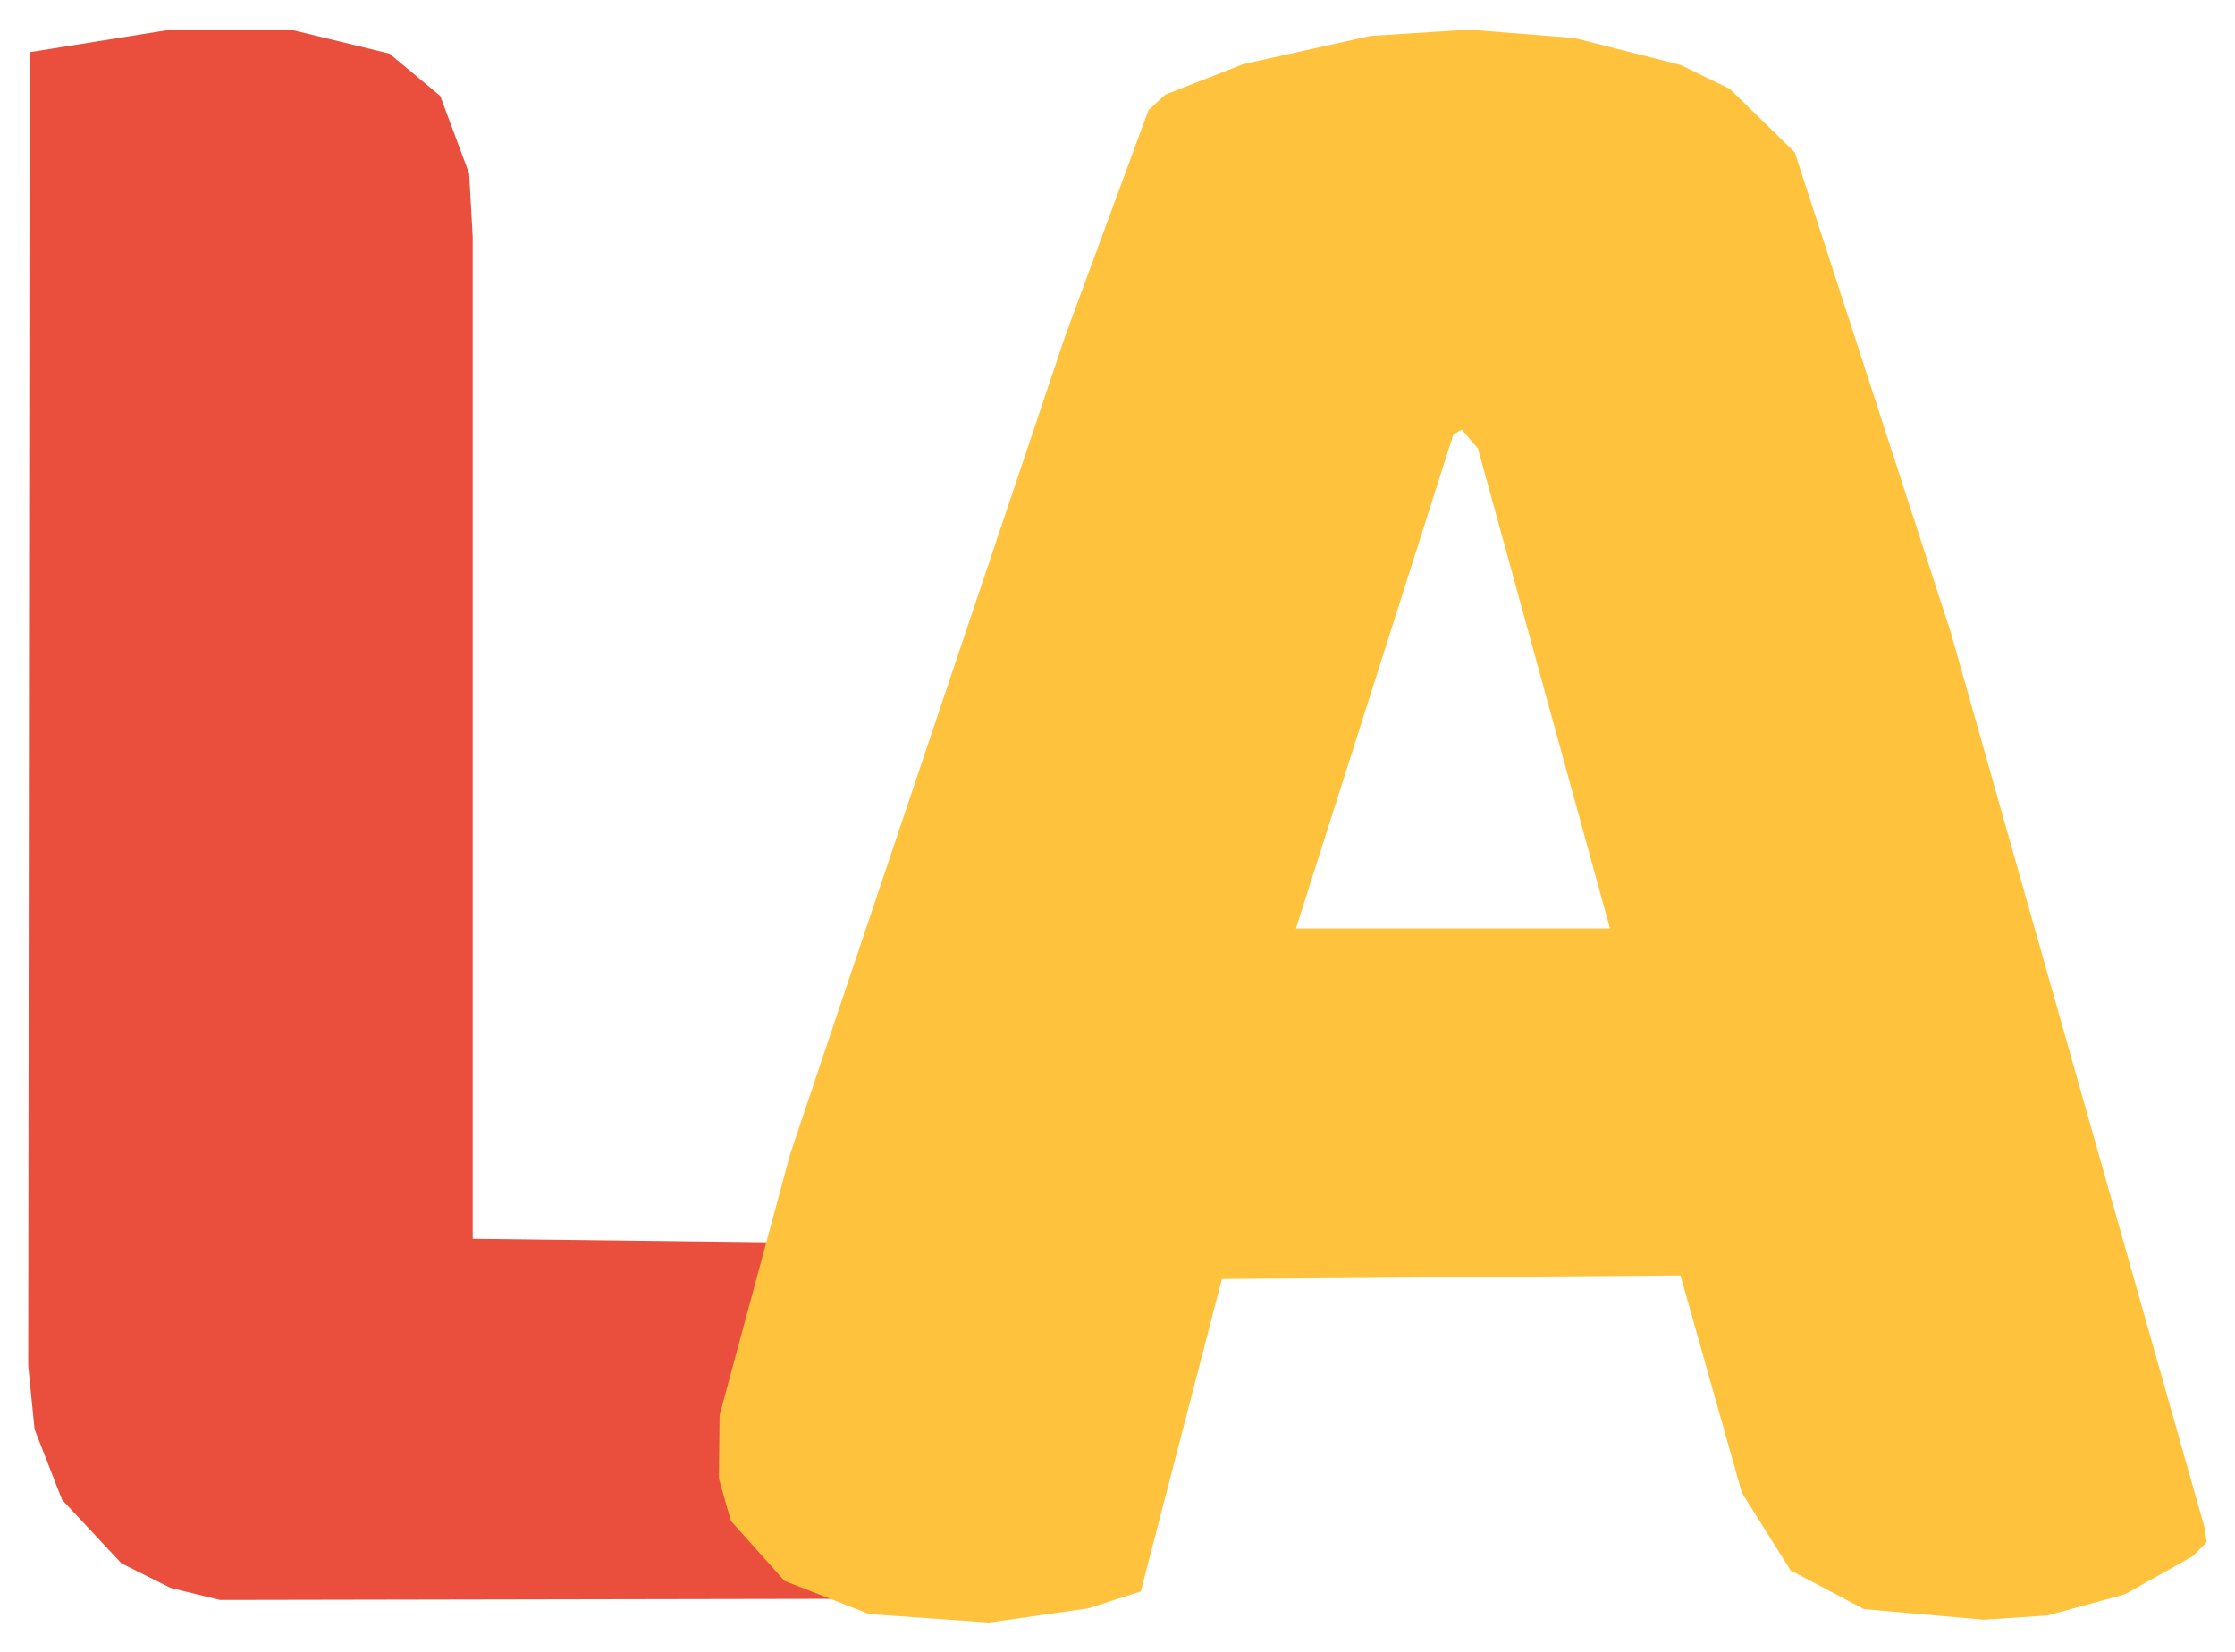
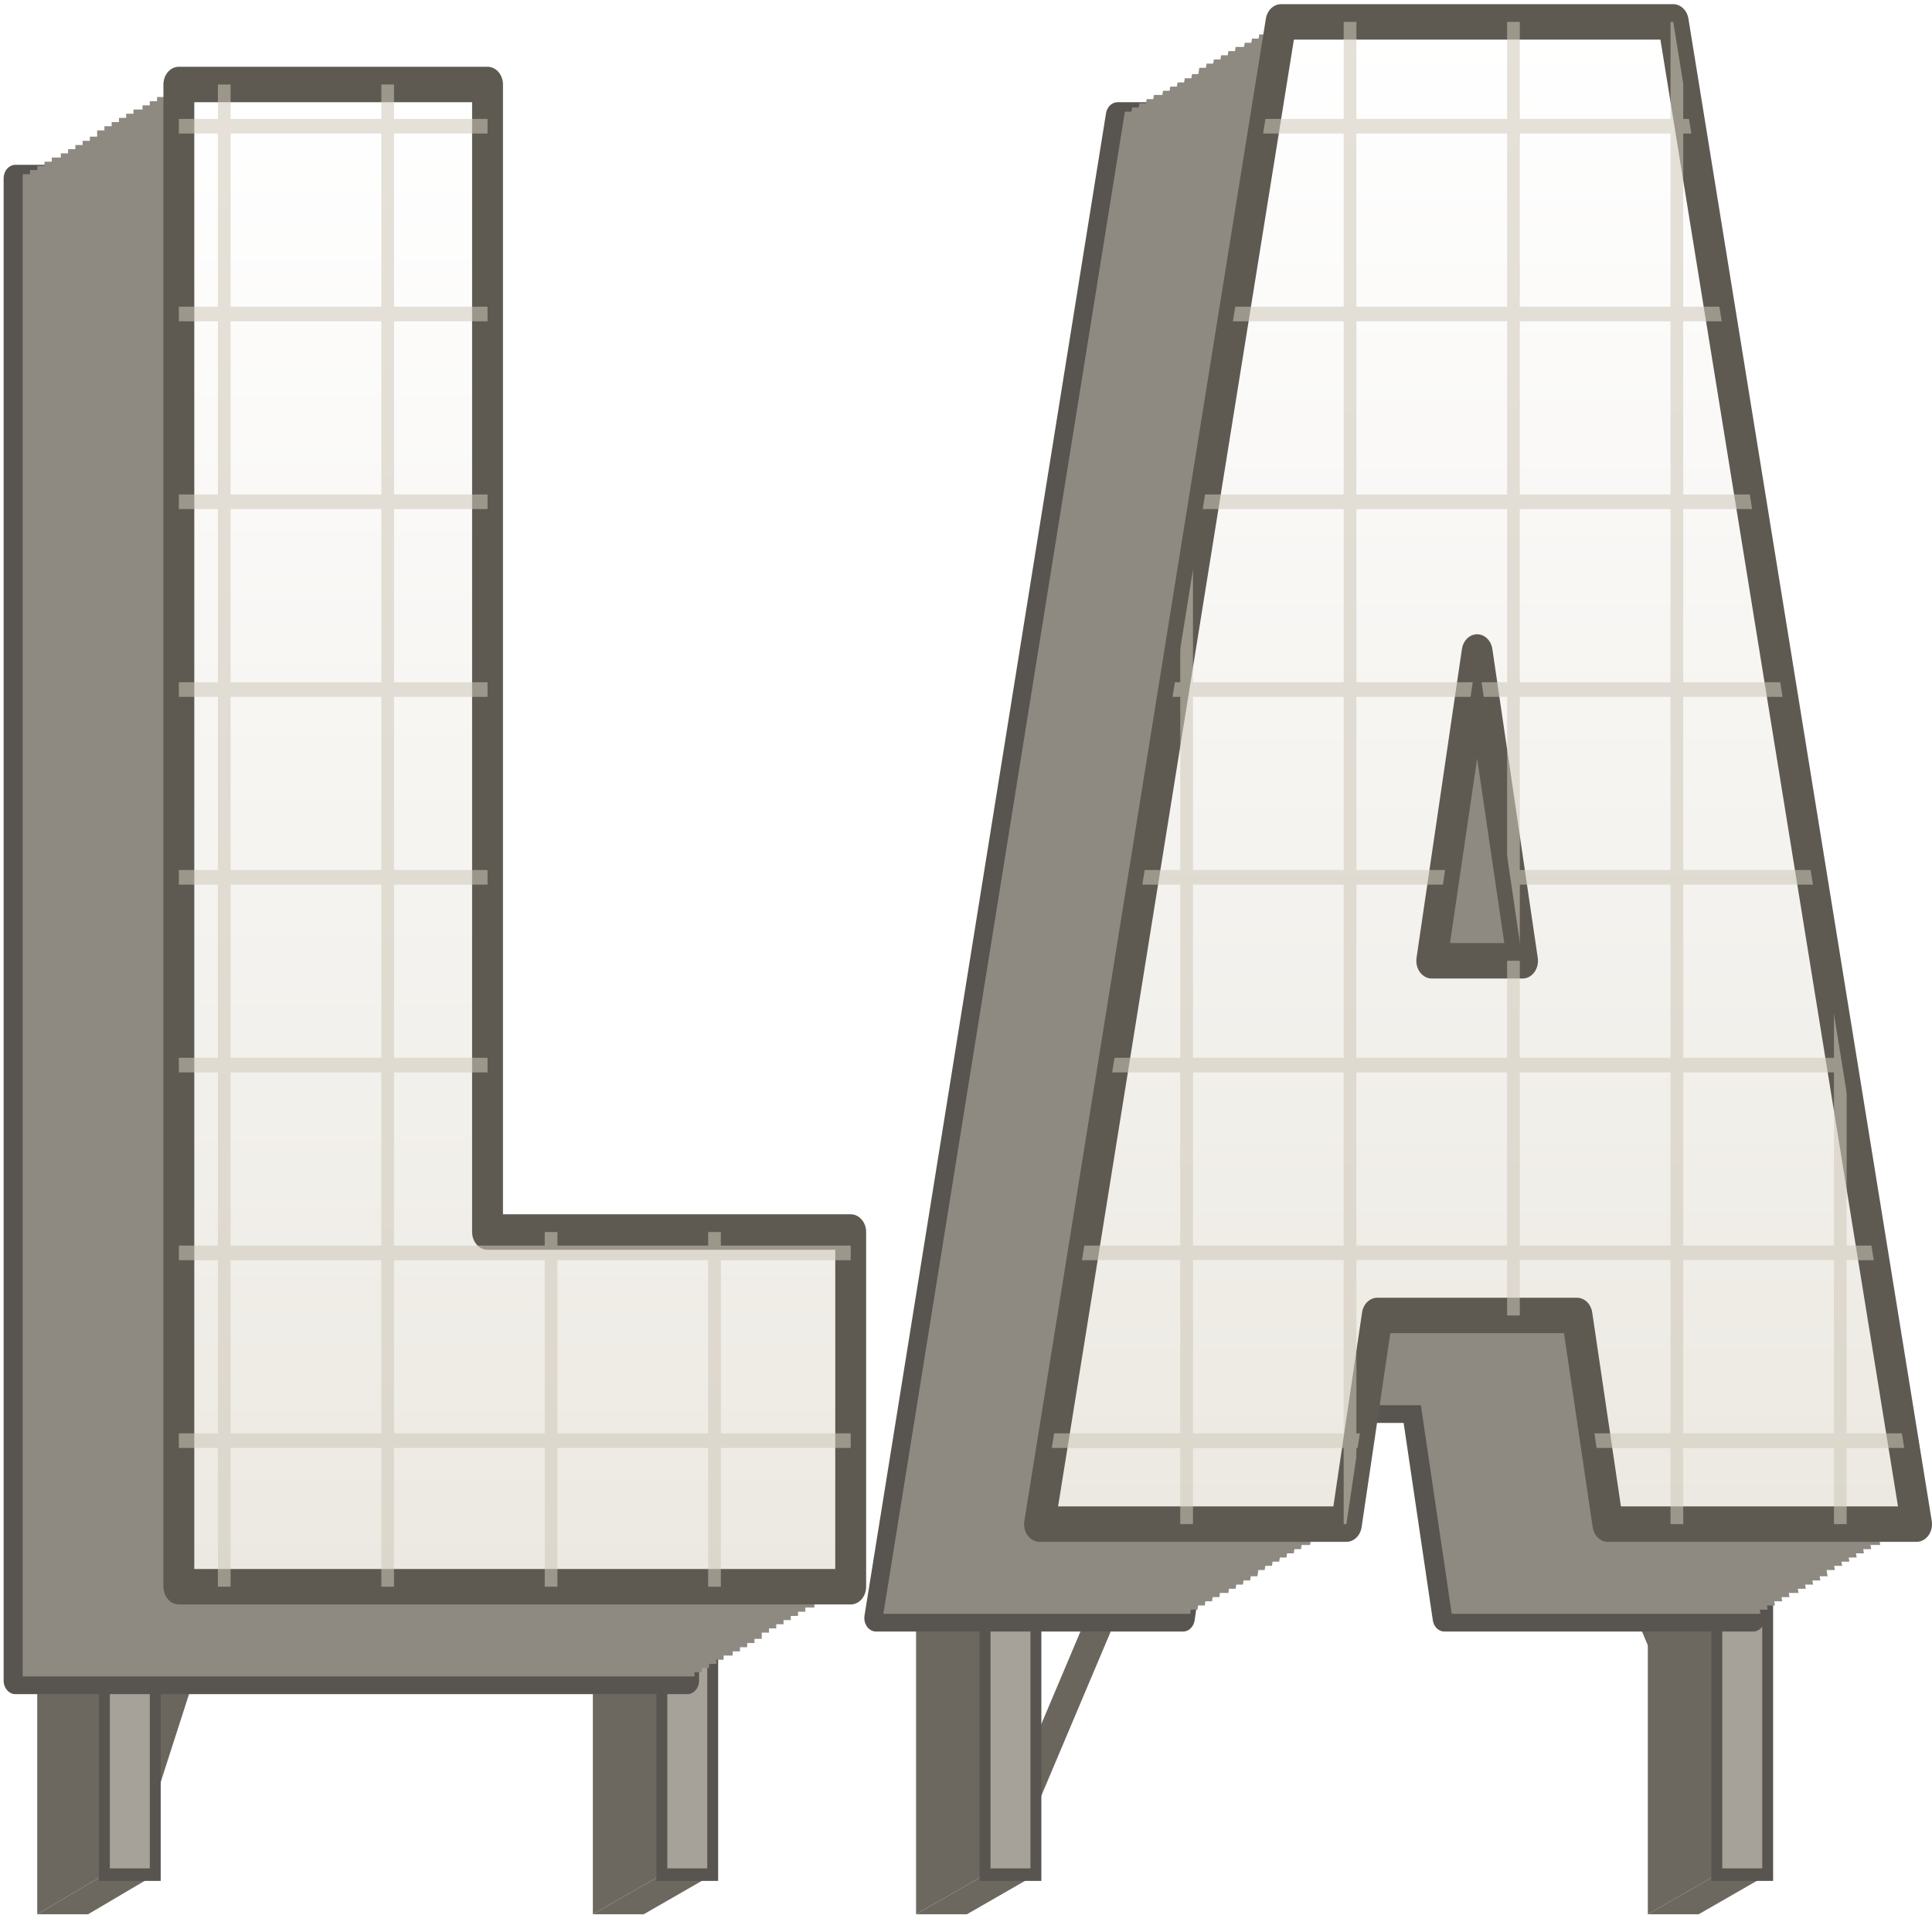
- <svg xmlns="http://www.w3.org/2000/svg" viewBox="0 0 316.8 234.1" fill="none">
-   <path d="M140.2 226.6 L145.2 224.9 L150.6 220.6 L155.4 210.6 L156.4 202.6 L155.5 191.6 L149.4 176.6 L67 175.6 L67 33.6 L66.5 24.6 L62.4 13.6 L55.2 7.6 L41.2 4.2 L24.2 4.2 L4.2 7.4 L4 193.6 L4.9 202.6 L8.8 212.6 L17.2 221.6 L24.2 225.1 L31.2 226.8Z" fill="#EA4F3D" fill-rule="evenodd" />
-   <path d="M281.2 229.6 L290.2 229 L301.2 226 L310.8 220.6 L312.8 218.6 L312.5 216.6 L276.5 89.6 L254.4 21.6 L245.2 12.6 L238.2 9.2 L223.2 5.4 L208.2 4.2 L194.2 5.1 L176.2 9.1 L165.2 13.4 L162.8 15.6 L151 47.6 L112 163.6 L102 200.6 L101.9 209.6 L103.6 215.6 L111.2 224.1 L123.2 228.8 L140.2 230 L154.2 228 L161.7 225.6 L173.2 181.3 L238.2 180.8 L246.9 211.6 L253.8 222.6 L264.2 228.1ZM228.2 131.6 L183.7 131.6 L206 61.6 L207.2 60.9 L209.5 63.6Z" fill="#FFC23D" fill-rule="evenodd" />
+ <svg xmlns="http://www.w3.org/2000/svg" viewBox="5.65 2.95 106.40 92.60" width="106" height="106" preserveAspectRatio="none" role="img" aria-label="LA">
+   <g transform="translate(0.00,0)">
+     <defs>
+       <path id="g-0" d="M15.5 79.0V7.0H32.5V62.0H52.5V79.0Z" />
+       <clipPath id="clip-0">
+         <use href="#g-0" />
+       </clipPath>
+       <clipPath id="sil-0">
+         <path d="M15.5 7.0L15.5 8.0L15.5 9.0L15.5 10.0L15.5 11.0L15.5 12.0L15.5 13.0L15.5 14.0L15.5 15.0L15.5 16.0L15.5 17.0L15.5 18.0L15.5 19.0L15.5 20.0L15.5 21.0L15.5 22.0L15.5 23.0L15.5 24.0L15.5 25.0L15.5 26.0L15.5 27.0L15.5 28.0L15.5 29.0L15.5 30.0L15.5 31.0L15.5 32.0L15.5 33.0L15.5 34.0L15.5 35.0L15.5 36.0L15.5 37.0L15.5 38.0L15.5 39.0L15.5 40.0L15.5 41.0L15.5 42.0L15.5 43.0L15.5 44.0L15.5 45.0L15.5 46.0L15.5 47.0L15.5 48.0L15.5 49.0L15.5 50.0L15.5 51.0L15.5 52.0L15.5 53.0L15.5 54.0L15.5 55.0L15.5 56.0L15.5 57.0L15.5 58.0L15.5 59.0L15.5 60.0L15.5 61.0L15.5 62.0L15.5 63.0L15.5 64.0L15.5 65.0L15.5 66.0L15.5 67.0L15.5 68.0L15.5 69.0L15.5 70.0L15.5 71.0L15.5 72.0L15.5 73.0L15.5 74.0L15.5 75.0L15.5 76.0L15.5 77.0L15.5 78.0L15.5 79.0L0.0 79.0L0.0 97.7L56.0 97.7L56.0 79.0L52.5 79.0L52.5 78.0L52.5 77.0L52.5 76.0L52.5 75.0L52.5 74.0L52.5 73.0L52.5 72.0L52.5 71.0L52.5 70.0L52.5 69.0L52.5 68.0L52.5 67.0L52.5 66.0L52.5 65.0L52.5 64.0L52.5 63.0L52.5 62.0L32.5 61.0L32.5 60.0L32.5 59.0L32.5 58.0L32.5 57.0L32.5 56.0L32.5 55.0L32.5 54.0L32.5 53.0L32.5 52.0L32.5 51.0L32.5 50.0L32.5 49.0L32.5 48.0L32.5 47.0L32.5 46.0L32.5 45.0L32.5 44.0L32.5 43.0L32.5 42.0L32.5 41.0L32.5 40.0L32.5 39.0L32.5 38.0L32.5 37.0L32.5 36.0L32.5 35.0L32.5 34.0L32.5 33.0L32.5 32.0L32.5 31.0L32.5 30.0L32.5 29.0L32.5 28.0L32.5 27.0L32.5 26.0L32.5 25.0L32.5 24.0L32.5 23.0L32.5 22.0L32.5 21.0L32.5 20.0L32.5 19.0L32.5 18.0L32.5 17.0L32.5 16.0L32.5 15.0L32.5 14.0L32.5 13.0L32.5 12.0L32.5 11.0L32.5 10.0L32.5 9.0L32.5 8.0L32.5 7.0Z" />
+       </clipPath>
+       <linearGradient id="face-0" x1="0" y1="0" x2="0" y2="1">
+         <stop offset="0" stop-color="#FFFFFF" />
+         <stop offset="1" stop-color="#ECE9E2" />
+       </linearGradient>
+     </defs>
+     <g clip-path="url(#sil-0)">
+       <g stroke="#6A665E" stroke-width="1.5" stroke-linecap="round" fill="none">
+         <line x1="12.8" y1="7.8" x2="43.5" y2="90.8" />
+         <line x1="12.8" y1="90.8" x2="43.5" y2="7.8" />
+       </g>
+       <polygon points="11.4,3.8 7.7,5.7 7.7,94.7 11.4,92.8" fill="#6C685F" />
+       <polygon points="11.4,92.8 7.7,94.7 10.5,94.7 14.2,92.8" fill="#6C685F" />
+       <rect x="11.4" y="3.8" width="2.8" height="89.0" fill="#A7A299" stroke="#585550" stroke-width="0.6" />
+       <polygon points="42.1,3.8 38.3,5.7 38.3,94.7 42.1,92.8" fill="#6C685F" />
+       <polygon points="42.1,92.8 38.3,94.7 41.1,94.7 44.9,92.8" fill="#6C685F" />
+       <rect x="42.1" y="3.8" width="2.8" height="89.0" fill="#A7A299" stroke="#585550" stroke-width="0.6" />
+     </g>
+     <g>
+       <use href="#g-0" transform="translate(-9.0,4.5)" fill="#8E8A82" stroke="#585550" stroke-width="1.3" stroke-linejoin="round" />
+       <use href="#g-0" transform="translate(-8.6,4.3)" fill="#8E8A82" />
+       <use href="#g-0" transform="translate(-8.2,4.1)" fill="#8E8A82" />
+       <use href="#g-0" transform="translate(-7.8,3.9)" fill="#8E8A82" />
+       <use href="#g-0" transform="translate(-7.4,3.7)" fill="#8E8A82" />
+       <use href="#g-0" transform="translate(-7.0,3.5)" fill="#8E8A82" />
+       <use href="#g-0" transform="translate(-6.5,3.3)" fill="#8E8A82" />
+       <use href="#g-0" transform="translate(-6.1,3.1)" fill="#8E8A82" />
+       <use href="#g-0" transform="translate(-5.7,2.9)" fill="#8E8A82" />
+       <use href="#g-0" transform="translate(-5.3,2.7)" fill="#8E8A82" />
+       <use href="#g-0" transform="translate(-4.9,2.5)" fill="#8E8A82" />
+       <use href="#g-0" transform="translate(-4.5,2.2)" fill="#8E8A82" />
+       <use href="#g-0" transform="translate(-4.1,2.0)" fill="#8E8A82" />
+       <use href="#g-0" transform="translate(-3.7,1.8)" fill="#8E8A82" />
+       <use href="#g-0" transform="translate(-3.3,1.6)" fill="#8E8A82" />
+       <use href="#g-0" transform="translate(-2.9,1.4)" fill="#8E8A82" />
+       <use href="#g-0" transform="translate(-2.5,1.2)" fill="#8E8A82" />
+       <use href="#g-0" transform="translate(-2.0,1.0)" fill="#8E8A82" />
+       <use href="#g-0" transform="translate(-1.6,0.8)" fill="#8E8A82" />
+       <use href="#g-0" transform="translate(-1.2,0.6)" fill="#8E8A82" />
+       <use href="#g-0" transform="translate(-0.8,0.4)" fill="#8E8A82" />
+       <use href="#g-0" transform="translate(-0.4,0.2)" fill="#8E8A82" />
+     </g>
+     <use href="#g-0" fill="url(#face-0)" stroke="#5E5A52" stroke-width="1.7" stroke-linejoin="round" />
+     <g clip-path="url(#clip-0)" stroke="#CFC8BA" stroke-width="0.7" opacity="0.55">
+       <line x1="9.0" y1="0" x2="9.0" y2="82.0" />
+       <line x1="18.0" y1="0" x2="18.0" y2="82.0" />
+       <line x1="27.0" y1="0" x2="27.0" y2="82.0" />
+       <line x1="36.0" y1="0" x2="36.0" y2="82.0" />
+       <line x1="45.0" y1="0" x2="45.0" y2="82.0" />
+       <line x1="54.0" y1="0" x2="54.0" y2="82.0" />
+       <line x1="0" y1="9.0" x2="56.0" y2="9.0" />
+       <line x1="0" y1="18.0" x2="56.0" y2="18.0" />
+       <line x1="0" y1="27.0" x2="56.0" y2="27.0" />
+       <line x1="0" y1="36.0" x2="56.0" y2="36.0" />
+       <line x1="0" y1="45.0" x2="56.0" y2="45.0" />
+       <line x1="0" y1="54.0" x2="56.0" y2="54.0" />
+       <line x1="0" y1="63.0" x2="56.0" y2="63.0" />
+       <line x1="0" y1="72.0" x2="56.0" y2="72.0" />
+       <line x1="0" y1="81.0" x2="56.0" y2="81.0" />
+     </g>
+   </g>
+   <g transform="translate(53.00,0)">
+     <defs>
+       <path id="g-1" d="M41.2 76.0 39.5 66.0H28.5L26.8 76.0H9.9L23.2 4.0H44.8L58.2 76.0ZM34.0 34.2 31.5 49.0H36.5Z" />
+       <clipPath id="clip-1">
+         <use href="#g-1" />
+       </clipPath>
+       <clipPath id="sil-1">
+         <path d="M23.2 4.0L23.0 5.0L22.8 6.0L22.6 7.0L22.5 8.0L22.3 9.0L22.1 10.0L21.9 11.0L21.7 12.0L21.5 13.0L21.3 14.0L21.2 15.0L21.0 16.0L20.8 17.0L20.6 18.0L20.4 19.0L20.2 20.0L20.1 21.0L19.9 22.0L19.7 23.0L19.5 24.0L19.3 25.0L19.1 26.0L18.9 27.0L18.8 28.0L18.6 29.0L18.4 30.0L18.2 31.0L18.0 32.0L17.8 33.0L17.7 34.0L17.5 35.0L17.3 36.0L17.1 37.0L16.9 38.0L16.7 39.0L16.6 40.0L16.4 41.0L16.2 42.0L16.0 43.0L15.8 44.0L15.6 45.0L15.4 46.0L15.3 47.0L15.1 48.0L14.9 49.0L14.7 50.0L14.5 51.0L14.3 52.0L14.2 53.0L14.0 54.0L13.8 55.0L13.6 56.0L13.4 57.0L13.2 58.0L13.0 59.0L12.9 60.0L12.7 61.0L12.5 62.0L12.3 63.0L12.1 64.0L11.9 65.0L11.8 66.0L11.6 67.0L11.4 68.0L11.2 69.0L11.0 70.0L10.8 71.0L10.6 72.0L10.5 73.0L10.3 74.0L10.1 75.0L0.0 75.0L0.0 97.7L59.0 97.7L59.0 75.0L58.0 75.0L57.8 74.0L57.7 73.0L57.5 72.0L57.3 71.0L57.1 70.0L56.9 69.0L56.7 68.0L56.5 67.0L56.3 66.0L56.2 65.0L56.0 64.0L55.8 63.0L55.6 62.0L55.4 61.0L55.2 60.0L55.0 59.0L54.9 58.0L54.7 57.0L54.5 56.0L54.3 55.0L54.1 54.0L53.9 53.0L53.7 52.0L53.6 51.0L53.4 50.0L53.2 49.0L53.0 48.0L52.8 47.0L52.6 46.0L52.4 45.0L52.3 44.0L52.1 43.0L51.9 42.0L51.7 41.0L51.5 40.0L51.3 39.0L51.1 38.0L51.0 37.0L50.8 36.0L50.6 35.0L50.4 34.0L50.2 33.0L50.0 32.0L49.8 31.0L49.7 30.0L49.5 29.0L49.3 28.0L49.1 27.0L48.9 26.0L48.7 25.0L48.5 24.0L48.4 23.0L48.2 22.0L48.0 21.0L47.8 20.0L47.6 19.0L47.4 18.0L47.2 17.0L47.1 16.0L46.9 15.0L46.7 14.0L46.5 13.0L46.3 12.0L46.1 11.0L45.9 10.0L45.8 9.0L45.6 8.0L45.4 7.0L45.2 6.0L45.0 5.0L44.8 4.0Z" />
+       </clipPath>
+       <linearGradient id="face-1" x1="0" y1="0" x2="0" y2="1">
+         <stop offset="0" stop-color="#FFFFFF" />
+         <stop offset="1" stop-color="#ECE9E2" />
+       </linearGradient>
+     </defs>
+     <g clip-path="url(#sil-1)">
+       <g stroke="#6A665E" stroke-width="1.5" stroke-linecap="round" fill="none">
+         <line x1="8.3" y1="7.8" x2="48.6" y2="90.8" />
+         <line x1="8.3" y1="90.8" x2="48.6" y2="7.8" />
+       </g>
+       <polygon points="6.9,3.8 3.1,5.7 3.1,94.7 6.9,92.8" fill="#6C685F" />
+       <polygon points="6.9,92.8 3.1,94.7 5.9,94.7 9.7,92.8" fill="#6C685F" />
+       <rect x="6.9" y="3.8" width="2.8" height="89.0" fill="#A7A299" stroke="#585550" stroke-width="0.6" />
+       <polygon points="47.2,3.8 43.4,5.7 43.4,94.7 47.2,92.8" fill="#6C685F" />
+       <polygon points="47.2,92.8 43.4,94.7 46.2,94.7 50.0,92.8" fill="#6C685F" />
+       <rect x="47.2" y="3.8" width="2.8" height="89.0" fill="#A7A299" stroke="#585550" stroke-width="0.6" />
+     </g>
+     <g>
+       <use href="#g-1" transform="translate(-9.0,4.5)" fill="#8E8A82" stroke="#585550" stroke-width="1.3" stroke-linejoin="round" />
+       <use href="#g-1" transform="translate(-8.6,4.3)" fill="#8E8A82" />
+       <use href="#g-1" transform="translate(-8.2,4.1)" fill="#8E8A82" />
+       <use href="#g-1" transform="translate(-7.8,3.9)" fill="#8E8A82" />
+       <use href="#g-1" transform="translate(-7.4,3.7)" fill="#8E8A82" />
+       <use href="#g-1" transform="translate(-7.0,3.5)" fill="#8E8A82" />
+       <use href="#g-1" transform="translate(-6.5,3.3)" fill="#8E8A82" />
+       <use href="#g-1" transform="translate(-6.1,3.1)" fill="#8E8A82" />
+       <use href="#g-1" transform="translate(-5.7,2.9)" fill="#8E8A82" />
+       <use href="#g-1" transform="translate(-5.3,2.7)" fill="#8E8A82" />
+       <use href="#g-1" transform="translate(-4.9,2.5)" fill="#8E8A82" />
+       <use href="#g-1" transform="translate(-4.5,2.2)" fill="#8E8A82" />
+       <use href="#g-1" transform="translate(-4.1,2.0)" fill="#8E8A82" />
+       <use href="#g-1" transform="translate(-3.7,1.8)" fill="#8E8A82" />
+       <use href="#g-1" transform="translate(-3.3,1.6)" fill="#8E8A82" />
+       <use href="#g-1" transform="translate(-2.9,1.4)" fill="#8E8A82" />
+       <use href="#g-1" transform="translate(-2.5,1.2)" fill="#8E8A82" />
+       <use href="#g-1" transform="translate(-2.0,1.0)" fill="#8E8A82" />
+       <use href="#g-1" transform="translate(-1.6,0.8)" fill="#8E8A82" />
+       <use href="#g-1" transform="translate(-1.2,0.6)" fill="#8E8A82" />
+       <use href="#g-1" transform="translate(-0.8,0.4)" fill="#8E8A82" />
+       <use href="#g-1" transform="translate(-0.4,0.2)" fill="#8E8A82" />
+     </g>
+     <use href="#g-1" fill="url(#face-1)" stroke="#5E5A52" stroke-width="1.7" stroke-linejoin="round" />
+     <g clip-path="url(#clip-1)" stroke="#CFC8BA" stroke-width="0.7" opacity="0.55">
+       <line x1="9.0" y1="0" x2="9.0" y2="82.0" />
+       <line x1="18.0" y1="0" x2="18.0" y2="82.0" />
+       <line x1="27.0" y1="0" x2="27.0" y2="82.0" />
+       <line x1="36.0" y1="0" x2="36.0" y2="82.0" />
+       <line x1="45.0" y1="0" x2="45.0" y2="82.0" />
+       <line x1="54.0" y1="0" x2="54.0" y2="82.0" />
+       <line x1="0" y1="9.0" x2="59.0" y2="9.0" />
+       <line x1="0" y1="18.0" x2="59.0" y2="18.0" />
+       <line x1="0" y1="27.0" x2="59.0" y2="27.0" />
+       <line x1="0" y1="36.0" x2="59.0" y2="36.0" />
+       <line x1="0" y1="45.0" x2="59.0" y2="45.0" />
+       <line x1="0" y1="54.0" x2="59.0" y2="54.0" />
+       <line x1="0" y1="63.0" x2="59.0" y2="63.0" />
+       <line x1="0" y1="72.0" x2="59.0" y2="72.0" />
+       <line x1="0" y1="81.0" x2="59.0" y2="81.0" />
+     </g>
+   </g>
</svg>
